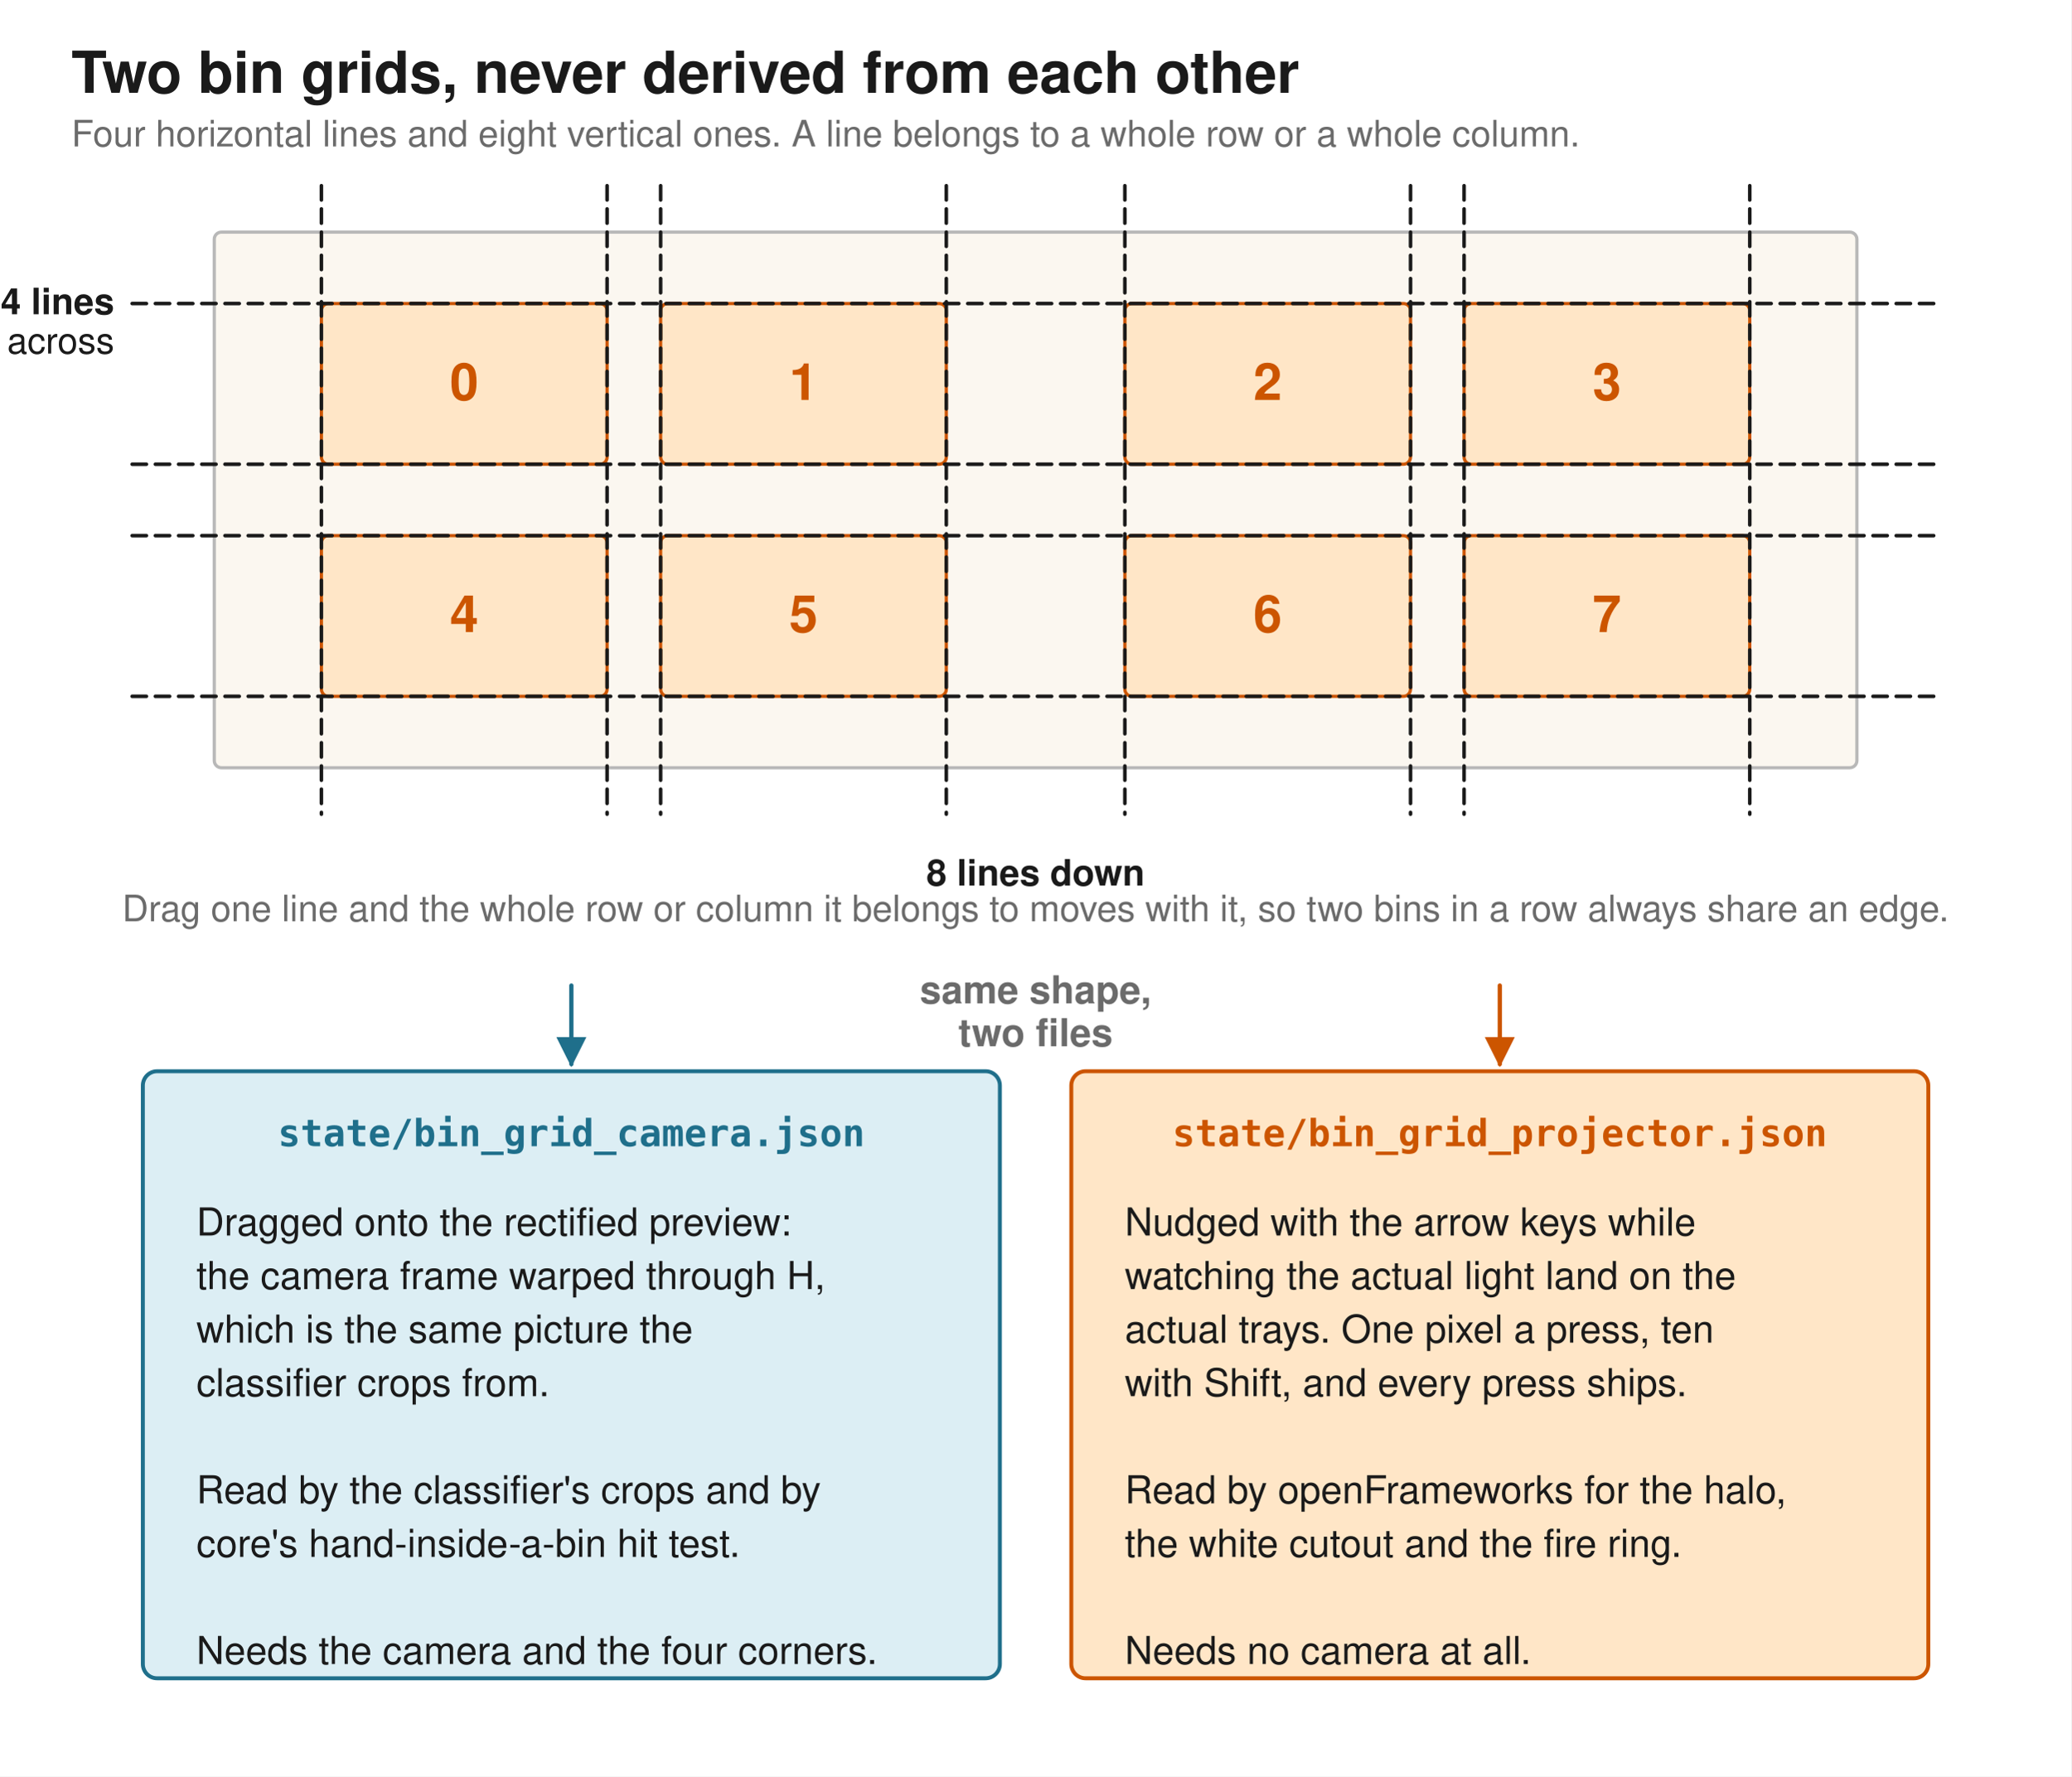
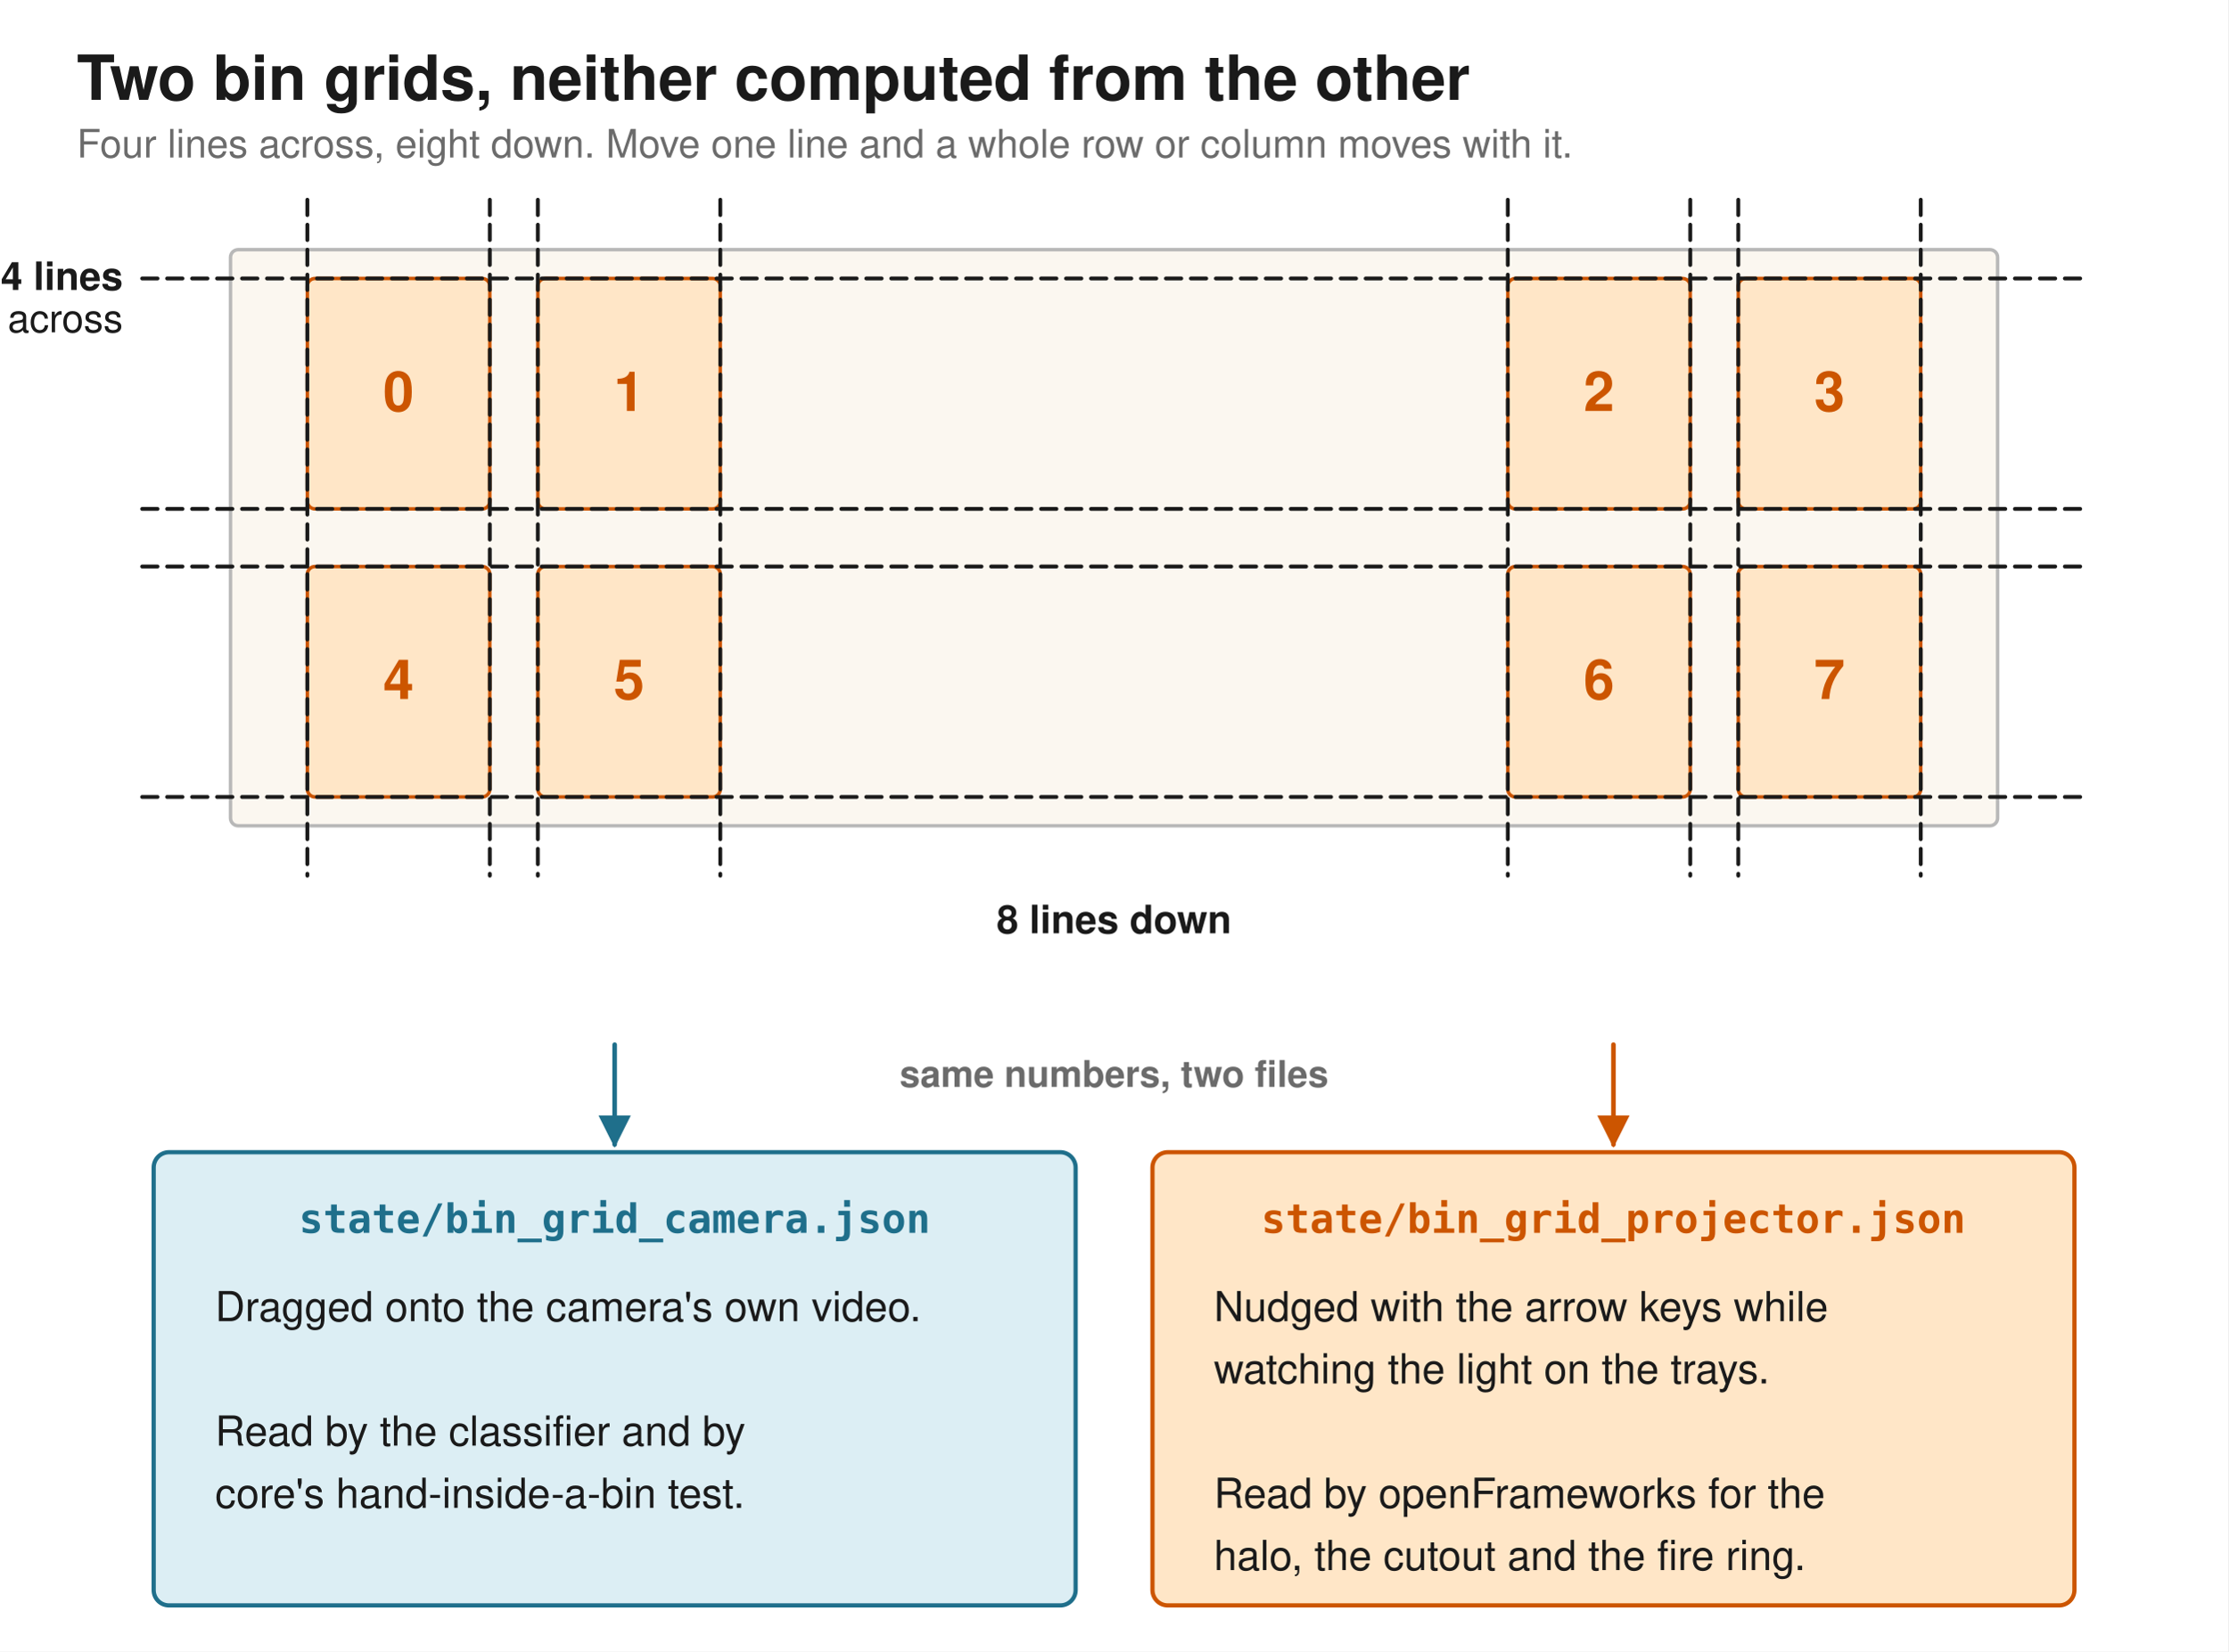
- <svg xmlns="http://www.w3.org/2000/svg" viewBox="0 0 1160 995" width="1160" height="995">
-   <rect width="1160" height="995" fill="#ffffff" />
+ <svg xmlns="http://www.w3.org/2000/svg" viewBox="0 0 1160 860" width="1160" height="860">
+   <rect width="1160" height="860" fill="#ffffff" />
  <defs>
    <marker id="a" viewBox="0 0 10 10" refX="9" refY="5" markerWidth="7" markerHeight="7" orient="auto-start-reverse">
      <path d="M 0 0 L 10 5 L 0 10 z" fill="#1a1a1a" />
    </marker>
    <marker id="ao" viewBox="0 0 10 10" refX="9" refY="5" markerWidth="7" markerHeight="7" orient="auto-start-reverse">
      <path d="M 0 0 L 10 5 L 0 10 z" fill="#cc5500" />
    </marker>
    <marker id="ac" viewBox="0 0 10 10" refX="9" refY="5" markerWidth="7" markerHeight="7" orient="auto-start-reverse">
      <path d="M 0 0 L 10 5 L 0 10 z" fill="#1f6f8b" />
    </marker>
    <marker id="ab" viewBox="0 0 10 10" refX="9" refY="5" markerWidth="7" markerHeight="7" orient="auto-start-reverse">
      <path d="M 0 0 L 10 5 L 0 10 z" fill="#b03030" />
    </marker>
  </defs>
-   <text x="40" y="52" font-family="Helvetica,Arial,sans-serif" font-size="32.4" fill="#1a1a1a" text-anchor="start" font-weight="bold">Two bin grids, never derived from each other</text>
-   <text x="40" y="82" font-family="Helvetica,Arial,sans-serif" font-size="20.4" fill="#6b6b6b" text-anchor="start" font-weight="normal">Four horizontal lines and eight vertical ones. A line belongs to a whole row or a whole column.</text>
+   <text x="40" y="52" font-family="Helvetica,Arial,sans-serif" font-size="32.4" fill="#1a1a1a" text-anchor="start" font-weight="bold">Two bin grids, neither computed from the other</text>
+   <text x="40" y="82" font-family="Helvetica,Arial,sans-serif" font-size="20.4" fill="#6b6b6b" text-anchor="start" font-weight="normal">Four lines across, eight down. Move one line and a whole row or column moves with it.</text>
  <rect x="120" y="130" width="920" height="300" rx="4" fill="#fbf7f0" stroke="#b8b8b8" stroke-width="1.8" />
-   <rect x="180" y="170" width="160" height="90" rx="4" fill="#ffe6c7" stroke="#cc5500" stroke-width="1.8" />
-   <text x="260.0" y="224.0" font-family="Helvetica,Arial,sans-serif" font-size="28.8" fill="#cc5500" text-anchor="middle" font-weight="bold">0</text>
-   <rect x="370" y="170" width="160" height="90" rx="4" fill="#ffe6c7" stroke="#cc5500" stroke-width="1.8" />
-   <text x="450.0" y="224.0" font-family="Helvetica,Arial,sans-serif" font-size="28.8" fill="#cc5500" text-anchor="middle" font-weight="bold">1</text>
-   <rect x="630" y="170" width="160" height="90" rx="4" fill="#ffe6c7" stroke="#cc5500" stroke-width="1.8" />
-   <text x="710.0" y="224.0" font-family="Helvetica,Arial,sans-serif" font-size="28.8" fill="#cc5500" text-anchor="middle" font-weight="bold">2</text>
-   <rect x="820" y="170" width="160" height="90" rx="4" fill="#ffe6c7" stroke="#cc5500" stroke-width="1.8" />
-   <text x="900.0" y="224.0" font-family="Helvetica,Arial,sans-serif" font-size="28.8" fill="#cc5500" text-anchor="middle" font-weight="bold">3</text>
-   <rect x="180" y="300" width="160" height="90" rx="4" fill="#ffe6c7" stroke="#cc5500" stroke-width="1.8" />
-   <text x="260.0" y="354.0" font-family="Helvetica,Arial,sans-serif" font-size="28.8" fill="#cc5500" text-anchor="middle" font-weight="bold">4</text>
-   <rect x="370" y="300" width="160" height="90" rx="4" fill="#ffe6c7" stroke="#cc5500" stroke-width="1.8" />
-   <text x="450.0" y="354.0" font-family="Helvetica,Arial,sans-serif" font-size="28.8" fill="#cc5500" text-anchor="middle" font-weight="bold">5</text>
-   <rect x="630" y="300" width="160" height="90" rx="4" fill="#ffe6c7" stroke="#cc5500" stroke-width="1.8" />
-   <text x="710.0" y="354.0" font-family="Helvetica,Arial,sans-serif" font-size="28.8" fill="#cc5500" text-anchor="middle" font-weight="bold">6</text>
-   <rect x="820" y="300" width="160" height="90" rx="4" fill="#ffe6c7" stroke="#cc5500" stroke-width="1.8" />
-   <text x="900.0" y="354.0" font-family="Helvetica,Arial,sans-serif" font-size="28.8" fill="#cc5500" text-anchor="middle" font-weight="bold">7</text>
-   <line x1="74" y1="170" x2="1086" y2="170" stroke="#1a1a1a" stroke-width="2.0" stroke-linecap="round" stroke-dasharray="8 5" />
-   <line x1="74" y1="260" x2="1086" y2="260" stroke="#1a1a1a" stroke-width="2.0" stroke-linecap="round" stroke-dasharray="8 5" />
-   <line x1="74" y1="300" x2="1086" y2="300" stroke="#1a1a1a" stroke-width="2.0" stroke-linecap="round" stroke-dasharray="8 5" />
-   <line x1="74" y1="390" x2="1086" y2="390" stroke="#1a1a1a" stroke-width="2.0" stroke-linecap="round" stroke-dasharray="8 5" />
-   <line x1="180" y1="104" x2="180" y2="456" stroke="#1a1a1a" stroke-width="2.0" stroke-linecap="round" stroke-dasharray="8 5" />
-   <line x1="340" y1="104" x2="340" y2="456" stroke="#1a1a1a" stroke-width="2.0" stroke-linecap="round" stroke-dasharray="8 5" />
-   <line x1="370" y1="104" x2="370" y2="456" stroke="#1a1a1a" stroke-width="2.0" stroke-linecap="round" stroke-dasharray="8 5" />
-   <line x1="530" y1="104" x2="530" y2="456" stroke="#1a1a1a" stroke-width="2.0" stroke-linecap="round" stroke-dasharray="8 5" />
-   <line x1="630" y1="104" x2="630" y2="456" stroke="#1a1a1a" stroke-width="2.0" stroke-linecap="round" stroke-dasharray="8 5" />
-   <line x1="790" y1="104" x2="790" y2="456" stroke="#1a1a1a" stroke-width="2.0" stroke-linecap="round" stroke-dasharray="8 5" />
-   <line x1="820" y1="104" x2="820" y2="456" stroke="#1a1a1a" stroke-width="2.0" stroke-linecap="round" stroke-dasharray="8 5" />
-   <line x1="980" y1="104" x2="980" y2="456" stroke="#1a1a1a" stroke-width="2.0" stroke-linecap="round" stroke-dasharray="8 5" />
-   <text x="64" y="176" font-family="Helvetica,Arial,sans-serif" font-size="20.4" fill="#1a1a1a" text-anchor="end" font-weight="bold">4 lines</text>
-   <text x="64" y="198" font-family="Helvetica,Arial,sans-serif" font-size="20.4" fill="#1a1a1a" text-anchor="end" font-weight="normal">across</text>
-   <text x="580.0" y="496" font-family="Helvetica,Arial,sans-serif" font-size="20.4" fill="#1a1a1a" text-anchor="middle" font-weight="bold">8 lines down</text>
-   <text x="580.0" y="516" font-family="Helvetica,Arial,sans-serif" font-size="20.4" fill="#6b6b6b" text-anchor="middle" font-weight="normal">Drag one line and the whole row or column it belongs to moves with it, so two bins in a row always share an edge.</text>
-   <rect x="80" y="600" width="480" height="340" rx="8" fill="#dceef4" stroke="#1f6f8b" stroke-width="2.2" />
+   <rect x="160" y="145" width="95" height="120" rx="4" fill="#ffe6c7" stroke="#cc5500" stroke-width="1.8" />
+   <text x="207.5" y="214.0" font-family="Helvetica,Arial,sans-serif" font-size="28.8" fill="#cc5500" text-anchor="middle" font-weight="bold">0</text>
+   <rect x="280" y="145" width="95" height="120" rx="4" fill="#ffe6c7" stroke="#cc5500" stroke-width="1.8" />
+   <text x="327.5" y="214.0" font-family="Helvetica,Arial,sans-serif" font-size="28.8" fill="#cc5500" text-anchor="middle" font-weight="bold">1</text>
+   <rect x="785" y="145" width="95" height="120" rx="4" fill="#ffe6c7" stroke="#cc5500" stroke-width="1.8" />
+   <text x="832.5" y="214.0" font-family="Helvetica,Arial,sans-serif" font-size="28.8" fill="#cc5500" text-anchor="middle" font-weight="bold">2</text>
+   <rect x="905" y="145" width="95" height="120" rx="4" fill="#ffe6c7" stroke="#cc5500" stroke-width="1.8" />
+   <text x="952.5" y="214.0" font-family="Helvetica,Arial,sans-serif" font-size="28.8" fill="#cc5500" text-anchor="middle" font-weight="bold">3</text>
+   <rect x="160" y="295" width="95" height="120" rx="4" fill="#ffe6c7" stroke="#cc5500" stroke-width="1.8" />
+   <text x="207.5" y="364.0" font-family="Helvetica,Arial,sans-serif" font-size="28.8" fill="#cc5500" text-anchor="middle" font-weight="bold">4</text>
+   <rect x="280" y="295" width="95" height="120" rx="4" fill="#ffe6c7" stroke="#cc5500" stroke-width="1.8" />
+   <text x="327.5" y="364.0" font-family="Helvetica,Arial,sans-serif" font-size="28.8" fill="#cc5500" text-anchor="middle" font-weight="bold">5</text>
+   <rect x="785" y="295" width="95" height="120" rx="4" fill="#ffe6c7" stroke="#cc5500" stroke-width="1.8" />
+   <text x="832.5" y="364.0" font-family="Helvetica,Arial,sans-serif" font-size="28.8" fill="#cc5500" text-anchor="middle" font-weight="bold">6</text>
+   <rect x="905" y="295" width="95" height="120" rx="4" fill="#ffe6c7" stroke="#cc5500" stroke-width="1.8" />
+   <text x="952.5" y="364.0" font-family="Helvetica,Arial,sans-serif" font-size="28.8" fill="#cc5500" text-anchor="middle" font-weight="bold">7</text>
+   <line x1="74" y1="145" x2="1086" y2="145" stroke="#1a1a1a" stroke-width="2.0" stroke-linecap="round" stroke-dasharray="8 5" />
+   <line x1="74" y1="265" x2="1086" y2="265" stroke="#1a1a1a" stroke-width="2.0" stroke-linecap="round" stroke-dasharray="8 5" />
+   <line x1="74" y1="295" x2="1086" y2="295" stroke="#1a1a1a" stroke-width="2.0" stroke-linecap="round" stroke-dasharray="8 5" />
+   <line x1="74" y1="415" x2="1086" y2="415" stroke="#1a1a1a" stroke-width="2.0" stroke-linecap="round" stroke-dasharray="8 5" />
+   <line x1="160" y1="104" x2="160" y2="456" stroke="#1a1a1a" stroke-width="2.0" stroke-linecap="round" stroke-dasharray="8 5" />
+   <line x1="255" y1="104" x2="255" y2="456" stroke="#1a1a1a" stroke-width="2.0" stroke-linecap="round" stroke-dasharray="8 5" />
+   <line x1="280" y1="104" x2="280" y2="456" stroke="#1a1a1a" stroke-width="2.0" stroke-linecap="round" stroke-dasharray="8 5" />
+   <line x1="375" y1="104" x2="375" y2="456" stroke="#1a1a1a" stroke-width="2.0" stroke-linecap="round" stroke-dasharray="8 5" />
+   <line x1="785" y1="104" x2="785" y2="456" stroke="#1a1a1a" stroke-width="2.0" stroke-linecap="round" stroke-dasharray="8 5" />
+   <line x1="880" y1="104" x2="880" y2="456" stroke="#1a1a1a" stroke-width="2.0" stroke-linecap="round" stroke-dasharray="8 5" />
+   <line x1="905" y1="104" x2="905" y2="456" stroke="#1a1a1a" stroke-width="2.0" stroke-linecap="round" stroke-dasharray="8 5" />
+   <line x1="1000" y1="104" x2="1000" y2="456" stroke="#1a1a1a" stroke-width="2.0" stroke-linecap="round" stroke-dasharray="8 5" />
+   <text x="64" y="151" font-family="Helvetica,Arial,sans-serif" font-size="20.4" fill="#1a1a1a" text-anchor="end" font-weight="bold">4 lines</text>
+   <text x="64" y="173" font-family="Helvetica,Arial,sans-serif" font-size="20.4" fill="#1a1a1a" text-anchor="end" font-weight="normal">across</text>
+   <text x="580.0" y="486" font-family="Helvetica,Arial,sans-serif" font-size="20.4" fill="#1a1a1a" text-anchor="middle" font-weight="bold">8 lines down</text>
+   <rect x="80" y="600" width="480" height="236" rx="8" fill="#dceef4" stroke="#1f6f8b" stroke-width="2.2" />
  <text x="320.0" y="642" font-family="Consolas,Menlo,monospace" font-size="21" fill="#1f6f8b" text-anchor="middle" font-weight="bold">state/bin_grid_camera.json</text>
  <text x="320.0" y="668.2" font-family="Helvetica,Arial,sans-serif" font-size="16" fill="#6b6b6b" text-anchor="middle" font-weight="normal" />
  <text x="320.0" y="690.2" font-family="Helvetica,Arial,sans-serif" font-size="16" fill="#6b6b6b" text-anchor="middle" font-weight="normal" />
  <text x="320.0" y="712.2" font-family="Helvetica,Arial,sans-serif" font-size="16" fill="#6b6b6b" text-anchor="middle" font-weight="normal" />
  <text x="320.0" y="734.2" font-family="Helvetica,Arial,sans-serif" font-size="16" fill="#6b6b6b" text-anchor="middle" font-weight="normal" />
-   <text x="320.0" y="756.2" font-family="Helvetica,Arial,sans-serif" font-size="16" fill="#6b6b6b" text-anchor="middle" font-weight="normal" />
-   <text x="320.0" y="778.2" font-family="Helvetica,Arial,sans-serif" font-size="16" fill="#6b6b6b" text-anchor="middle" font-weight="normal" />
-   <text x="320.0" y="800.2" font-family="Helvetica,Arial,sans-serif" font-size="16" fill="#6b6b6b" text-anchor="middle" font-weight="normal" />
-   <text x="110" y="692.0" font-family="Helvetica,Arial,sans-serif" font-size="21.6" fill="#1a1a1a" text-anchor="start" font-weight="normal">Dragged onto the rectified preview:</text>
-   <text x="110" y="722.0" font-family="Helvetica,Arial,sans-serif" font-size="21.6" fill="#1a1a1a" text-anchor="start" font-weight="normal">the camera frame warped through H,</text>
-   <text x="110" y="752.0" font-family="Helvetica,Arial,sans-serif" font-size="21.6" fill="#1a1a1a" text-anchor="start" font-weight="normal">which is the same picture the</text>
-   <text x="110" y="782.0" font-family="Helvetica,Arial,sans-serif" font-size="21.6" fill="#1a1a1a" text-anchor="start" font-weight="normal">classifier crops from.</text>
-   <text x="110" y="812.0" font-family="Helvetica,Arial,sans-serif" font-size="21.6" fill="#1a1a1a" text-anchor="start" font-weight="normal" />
-   <text x="110" y="842.0" font-family="Helvetica,Arial,sans-serif" font-size="21.6" fill="#1a1a1a" text-anchor="start" font-weight="normal">Read by the classifier's crops and by</text>
-   <text x="110" y="872.0" font-family="Helvetica,Arial,sans-serif" font-size="21.6" fill="#1a1a1a" text-anchor="start" font-weight="normal">core's hand-inside-a-bin hit test.</text>
-   <text x="110" y="902.0" font-family="Helvetica,Arial,sans-serif" font-size="21.6" fill="#1a1a1a" text-anchor="start" font-weight="normal" />
-   <text x="110" y="932.0" font-family="Helvetica,Arial,sans-serif" font-size="21.6" fill="#1a1a1a" text-anchor="start" font-weight="normal">Needs the camera and the four corners.</text>
-   <rect x="600" y="600" width="480" height="340" rx="8" fill="#ffe6c7" stroke="#cc5500" stroke-width="2.2" />
+   <text x="112" y="688.0" font-family="Helvetica,Arial,sans-serif" font-size="21.6" fill="#1a1a1a" text-anchor="start" font-weight="normal">Dragged onto the camera's own video.</text>
+   <text x="112" y="720.4" font-family="Helvetica,Arial,sans-serif" font-size="21.6" fill="#1a1a1a" text-anchor="start" font-weight="normal" />
+   <text x="112" y="752.8" font-family="Helvetica,Arial,sans-serif" font-size="21.6" fill="#1a1a1a" text-anchor="start" font-weight="normal">Read by the classifier and by</text>
+   <text x="112" y="785.2" font-family="Helvetica,Arial,sans-serif" font-size="21.6" fill="#1a1a1a" text-anchor="start" font-weight="normal">core's hand-inside-a-bin test.</text>
+   <rect x="600" y="600" width="480" height="236" rx="8" fill="#ffe6c7" stroke="#cc5500" stroke-width="2.2" />
  <text x="840.0" y="642" font-family="Consolas,Menlo,monospace" font-size="21" fill="#cc5500" text-anchor="middle" font-weight="bold">state/bin_grid_projector.json</text>
  <text x="840.0" y="668.2" font-family="Helvetica,Arial,sans-serif" font-size="16" fill="#6b6b6b" text-anchor="middle" font-weight="normal" />
  <text x="840.0" y="690.2" font-family="Helvetica,Arial,sans-serif" font-size="16" fill="#6b6b6b" text-anchor="middle" font-weight="normal" />
  <text x="840.0" y="712.2" font-family="Helvetica,Arial,sans-serif" font-size="16" fill="#6b6b6b" text-anchor="middle" font-weight="normal" />
  <text x="840.0" y="734.2" font-family="Helvetica,Arial,sans-serif" font-size="16" fill="#6b6b6b" text-anchor="middle" font-weight="normal" />
-   <text x="840.0" y="756.2" font-family="Helvetica,Arial,sans-serif" font-size="16" fill="#6b6b6b" text-anchor="middle" font-weight="normal" />
-   <text x="840.0" y="778.2" font-family="Helvetica,Arial,sans-serif" font-size="16" fill="#6b6b6b" text-anchor="middle" font-weight="normal" />
-   <text x="840.0" y="800.2" font-family="Helvetica,Arial,sans-serif" font-size="16" fill="#6b6b6b" text-anchor="middle" font-weight="normal" />
-   <text x="630" y="692.0" font-family="Helvetica,Arial,sans-serif" font-size="21.6" fill="#1a1a1a" text-anchor="start" font-weight="normal">Nudged with the arrow keys while</text>
-   <text x="630" y="722.0" font-family="Helvetica,Arial,sans-serif" font-size="21.6" fill="#1a1a1a" text-anchor="start" font-weight="normal">watching the actual light land on the</text>
-   <text x="630" y="752.0" font-family="Helvetica,Arial,sans-serif" font-size="21.6" fill="#1a1a1a" text-anchor="start" font-weight="normal">actual trays. One pixel a press, ten</text>
-   <text x="630" y="782.0" font-family="Helvetica,Arial,sans-serif" font-size="21.6" fill="#1a1a1a" text-anchor="start" font-weight="normal">with Shift, and every press ships.</text>
-   <text x="630" y="812.0" font-family="Helvetica,Arial,sans-serif" font-size="21.6" fill="#1a1a1a" text-anchor="start" font-weight="normal" />
-   <text x="630" y="842.0" font-family="Helvetica,Arial,sans-serif" font-size="21.6" fill="#1a1a1a" text-anchor="start" font-weight="normal">Read by openFrameworks for the halo,</text>
-   <text x="630" y="872.0" font-family="Helvetica,Arial,sans-serif" font-size="21.6" fill="#1a1a1a" text-anchor="start" font-weight="normal">the white cutout and the fire ring.</text>
-   <text x="630" y="902.0" font-family="Helvetica,Arial,sans-serif" font-size="21.6" fill="#1a1a1a" text-anchor="start" font-weight="normal" />
-   <text x="630" y="932.0" font-family="Helvetica,Arial,sans-serif" font-size="21.6" fill="#1a1a1a" text-anchor="start" font-weight="normal">Needs no camera at all.</text>
-   <line x1="320" y1="552" x2="320" y2="596" stroke="#1f6f8b" stroke-width="2.4" stroke-linecap="round" marker-end="url(#ac)" />
-   <line x1="840" y1="552" x2="840" y2="596" stroke="#cc5500" stroke-width="2.4" stroke-linecap="round" marker-end="url(#ao)" />
-   <text x="580" y="562" font-family="Helvetica,Arial,sans-serif" font-size="21.6" fill="#6b6b6b" text-anchor="middle" font-weight="bold">same shape,</text>
-   <text x="580" y="586" font-family="Helvetica,Arial,sans-serif" font-size="21.6" fill="#6b6b6b" text-anchor="middle" font-weight="bold">two files</text>
+   <text x="632" y="688.0" font-family="Helvetica,Arial,sans-serif" font-size="21.6" fill="#1a1a1a" text-anchor="start" font-weight="normal">Nudged with the arrow keys while</text>
+   <text x="632" y="720.4" font-family="Helvetica,Arial,sans-serif" font-size="21.6" fill="#1a1a1a" text-anchor="start" font-weight="normal">watching the light on the trays.</text>
+   <text x="632" y="752.8" font-family="Helvetica,Arial,sans-serif" font-size="21.6" fill="#1a1a1a" text-anchor="start" font-weight="normal" />
+   <text x="632" y="785.2" font-family="Helvetica,Arial,sans-serif" font-size="21.6" fill="#1a1a1a" text-anchor="start" font-weight="normal">Read by openFrameworks for the</text>
+   <text x="632" y="817.6" font-family="Helvetica,Arial,sans-serif" font-size="21.6" fill="#1a1a1a" text-anchor="start" font-weight="normal">halo, the cutout and the fire ring.</text>
+   <line x1="320" y1="544" x2="320" y2="596" stroke="#1f6f8b" stroke-width="2.4" stroke-linecap="round" marker-end="url(#ac)" />
+   <line x1="840" y1="544" x2="840" y2="596" stroke="#cc5500" stroke-width="2.4" stroke-linecap="round" marker-end="url(#ao)" />
+   <text x="580" y="566" font-family="Helvetica,Arial,sans-serif" font-size="19.2" fill="#6b6b6b" text-anchor="middle" font-weight="bold">same numbers, two files</text>
</svg>
